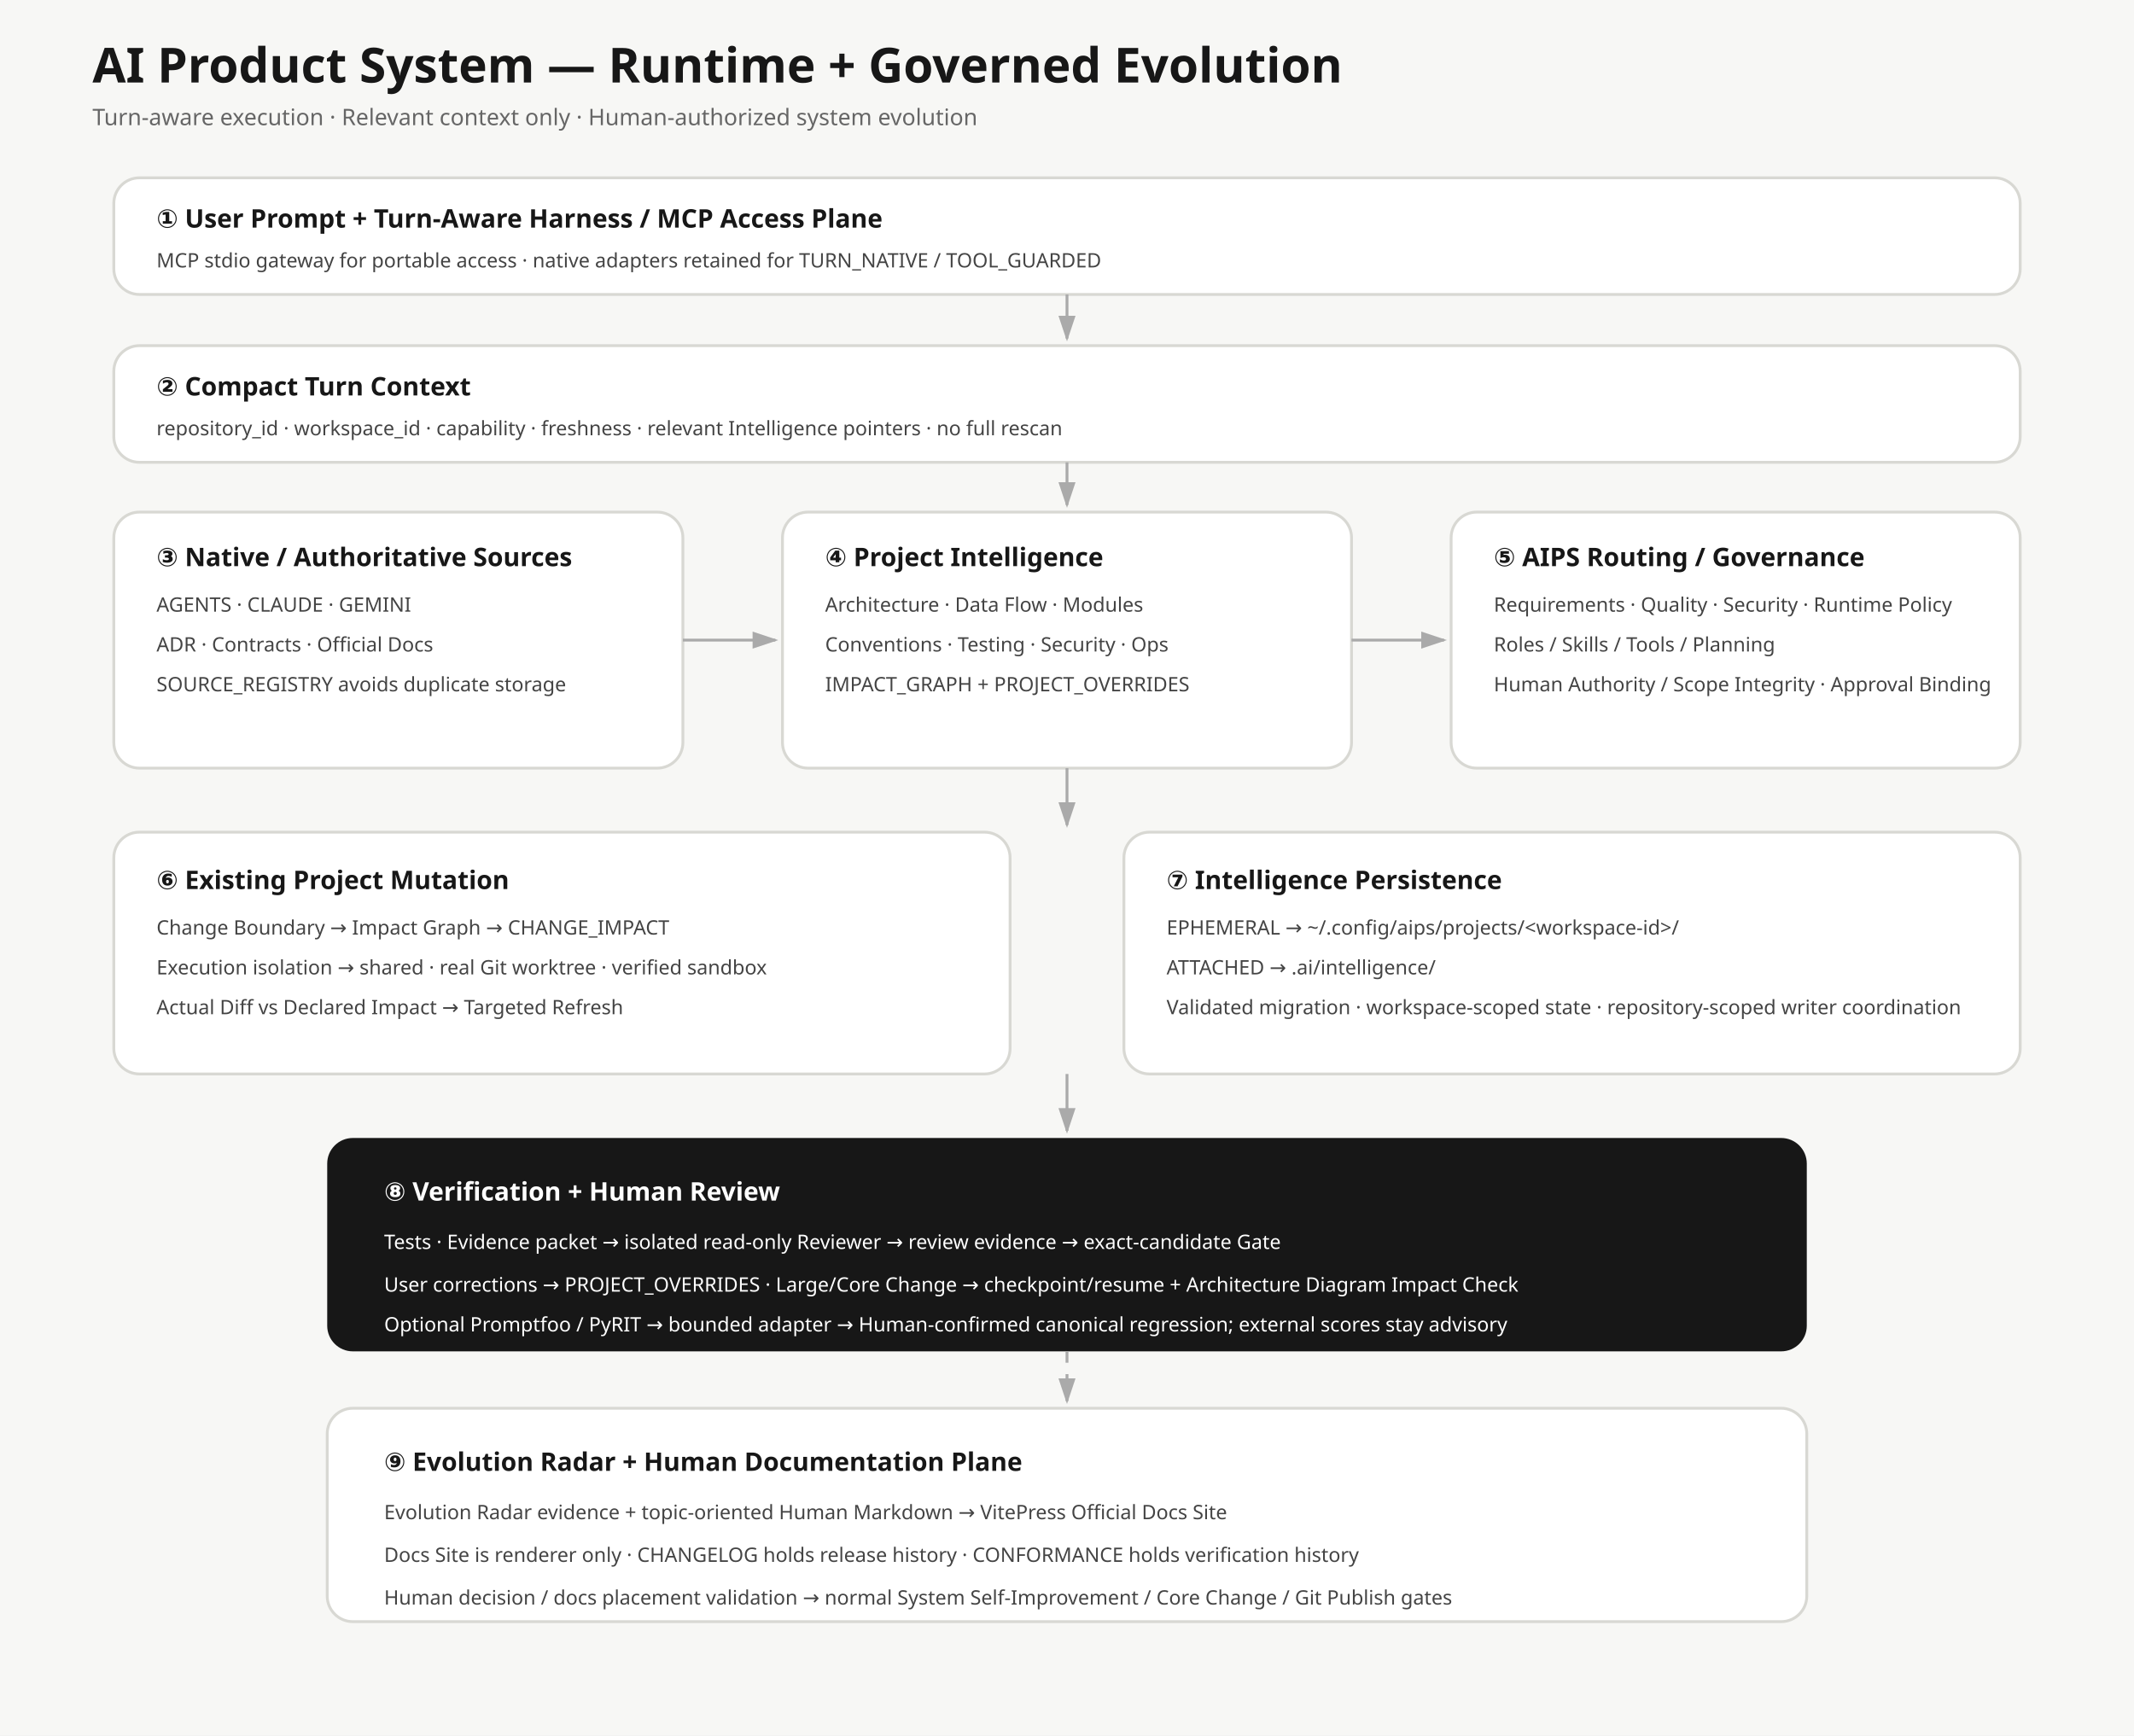
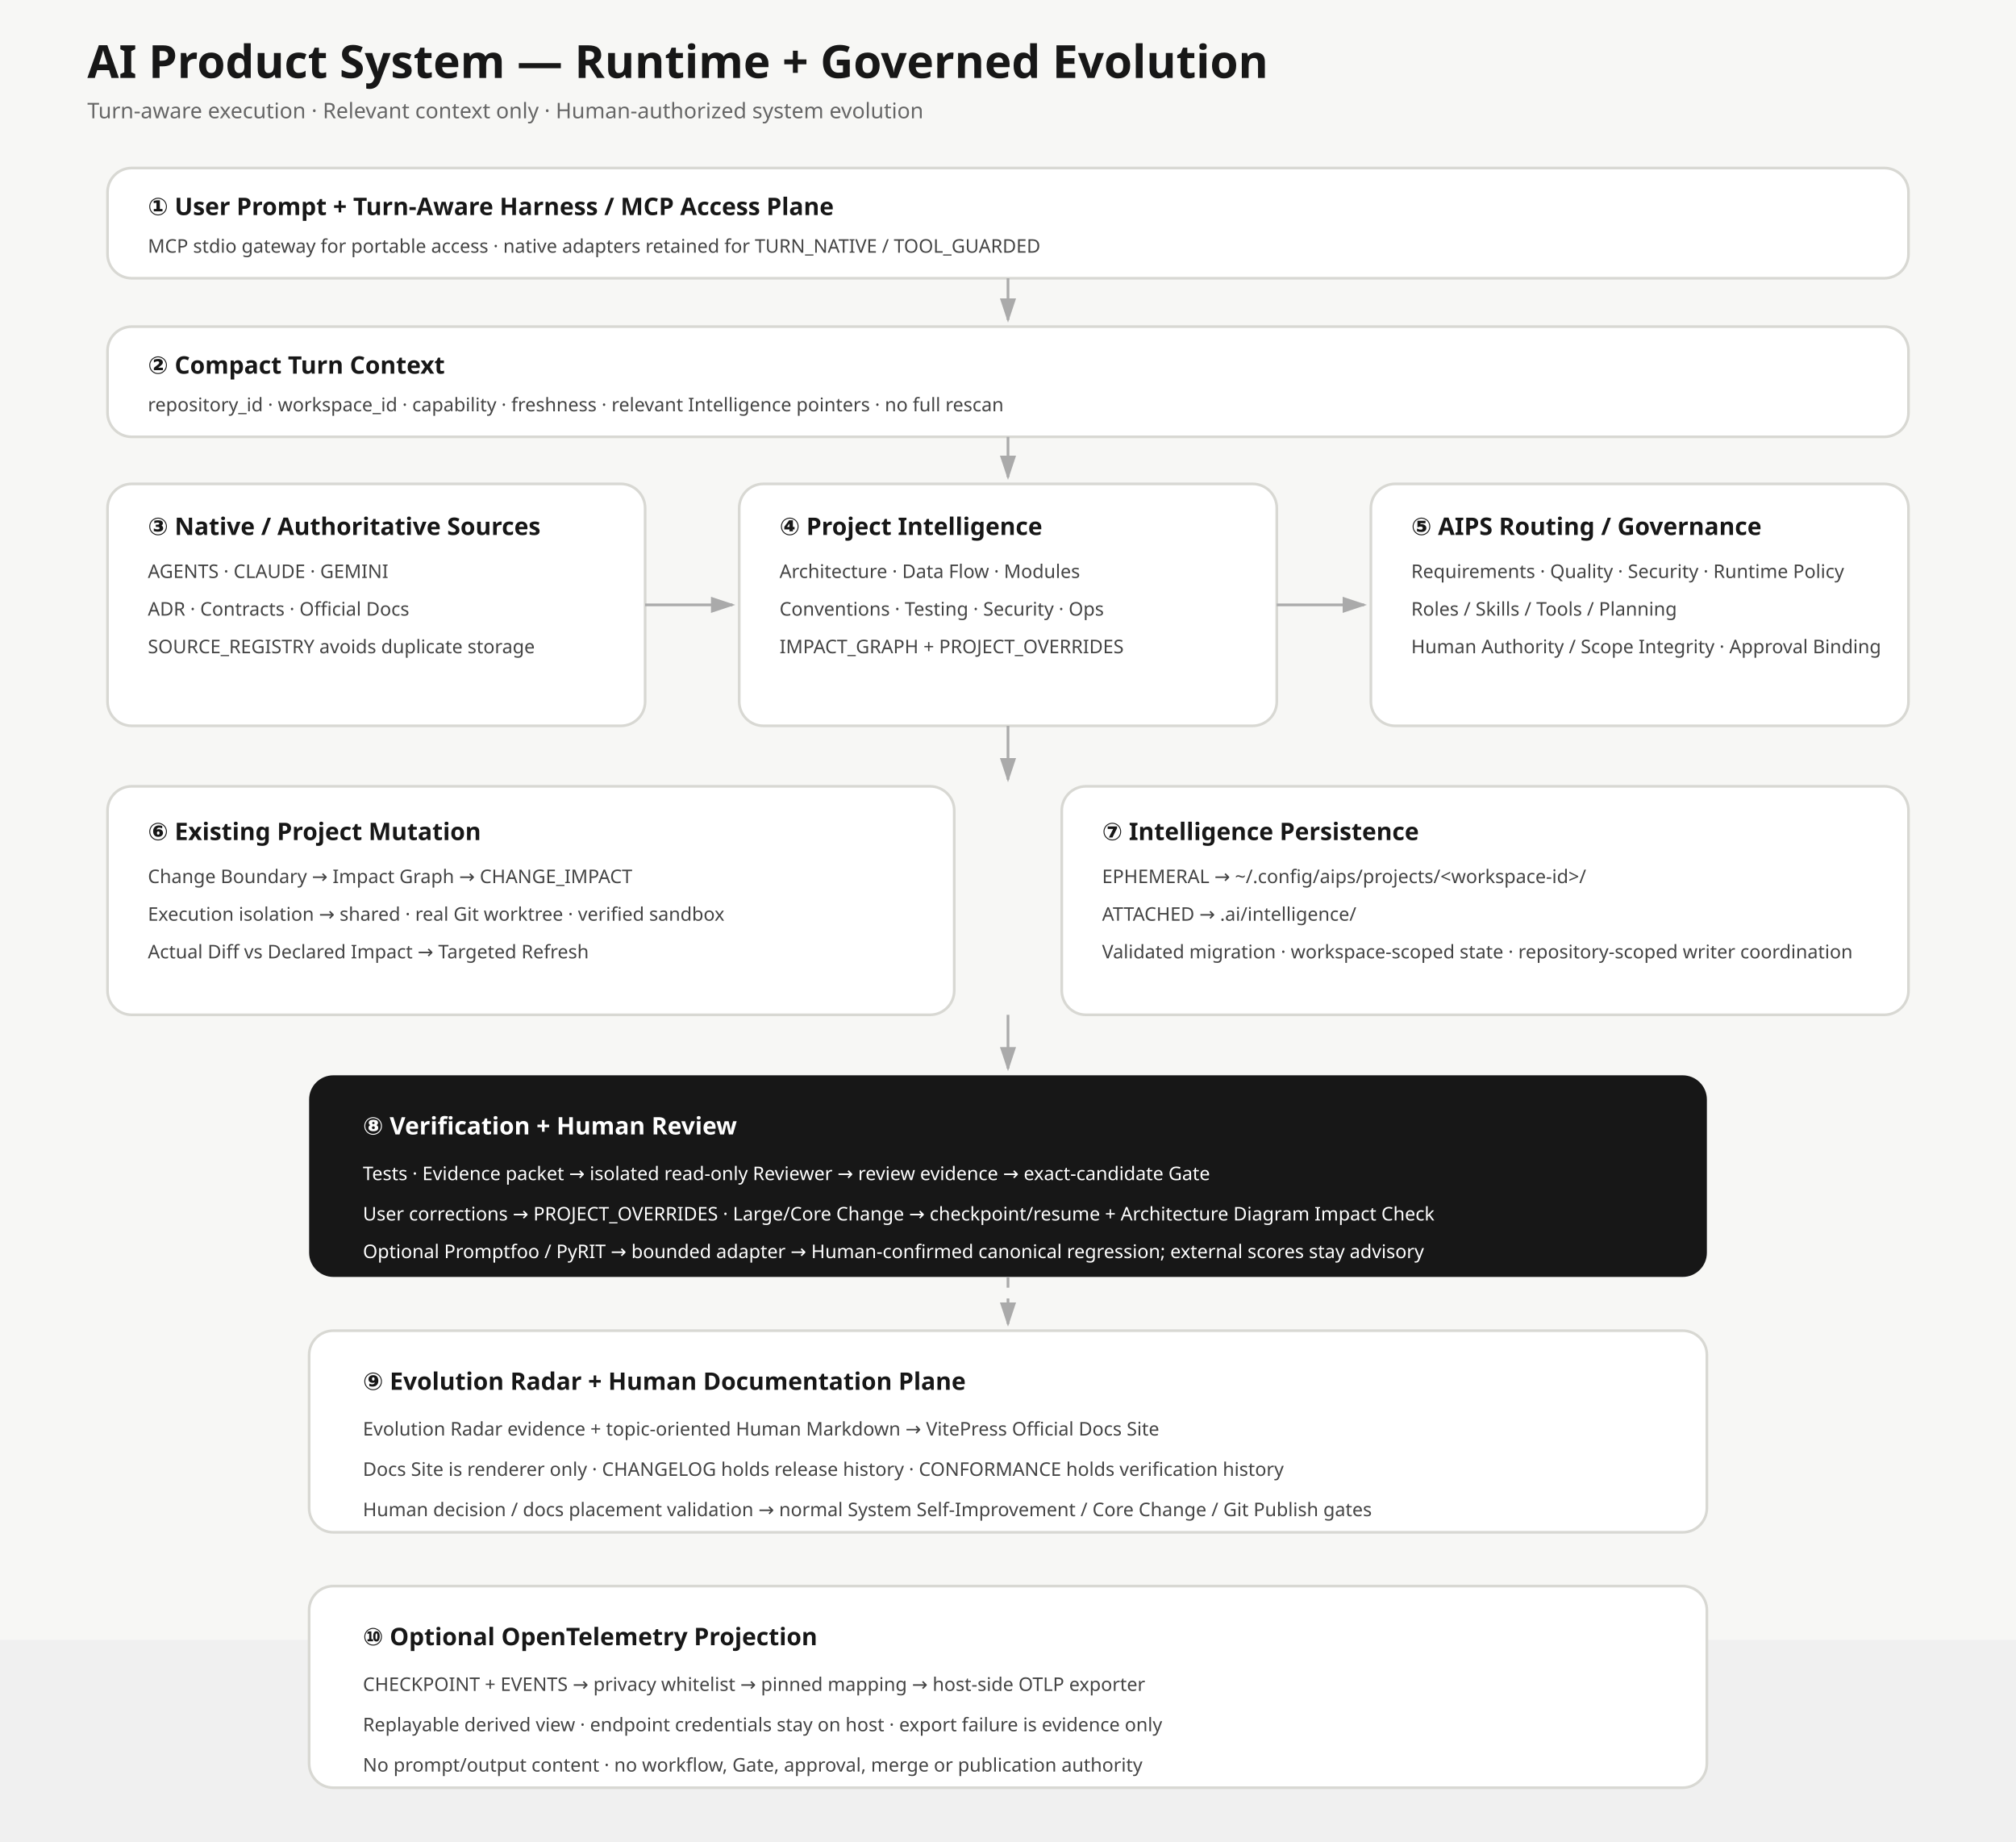
- <svg xmlns="http://www.w3.org/2000/svg" width="1500" height="1220" viewBox="0 0 1500 1220">
+ <svg xmlns="http://www.w3.org/2000/svg" width="1500" height="1370" viewBox="0 0 1500 1370">
  <rect width="1500" height="1220" fill="#f7f7f5" />
  <style>.title{font:700 34px system-ui,sans-serif;fill:#171717}.sub{font:400 16px system-ui,sans-serif;fill:#666}.h{font:700 18px system-ui,sans-serif;fill:#171717}.t{font:400 14px system-ui,sans-serif;fill:#444}.box{fill:#fff;stroke:#d8d8d3;stroke-width:2}.dark{fill:#171717}.white{fill:#fff}.line{stroke:#aaa;stroke-width:2;fill:none;marker-end:url(#a)}.dash{stroke:#aaa;stroke-width:2;stroke-dasharray:8 8;fill:none;marker-end:url(#a)}</style>
  <defs>
    <marker id="a" markerWidth="10" markerHeight="10" refX="8" refY="3" orient="auto">
      <path d="M0,0 L0,6 L9,3 z" fill="#aaa" />
    </marker>
  </defs>
  <text x="65" y="58" class="title">AI Product System — Runtime + Governed Evolution</text>
  <text x="65" y="88" class="sub">Turn-aware execution · Relevant context only · Human-authorized system evolution</text>
  <rect x="80" y="125" width="1340" height="82" rx="18" class="box" />
  <text x="110" y="160" class="h">① User Prompt + Turn-Aware Harness / MCP Access Plane</text>
  <text x="110" y="188" class="t">MCP stdio gateway for portable access · native adapters retained for TURN_NATIVE / TOOL_GUARDED</text>
  <path d="M750 207 L750 238" class="line" />
  <rect x="80" y="243" width="1340" height="82" rx="18" class="box" />
  <text x="110" y="278" class="h">② Compact Turn Context</text>
  <text x="110" y="306" class="t">repository_id · workspace_id · capability · freshness · relevant Intelligence pointers · no full rescan</text>
  <path d="M750 325 L750 355" class="line" />
  <rect x="80" y="360" width="400" height="180" rx="18" class="box" />
  <text x="110" y="398" class="h">③ Native / Authoritative Sources</text>
  <text x="110" y="430" class="t">AGENTS · CLAUDE · GEMINI</text>
  <text x="110" y="458" class="t">ADR · Contracts · Official Docs</text>
  <text x="110" y="486" class="t">SOURCE_REGISTRY avoids duplicate storage</text>
  <rect x="550" y="360" width="400" height="180" rx="18" class="box" />
  <text x="580" y="398" class="h">④ Project Intelligence</text>
  <text x="580" y="430" class="t">Architecture · Data Flow · Modules</text>
  <text x="580" y="458" class="t">Conventions · Testing · Security · Ops</text>
  <text x="580" y="486" class="t">IMPACT_GRAPH + PROJECT_OVERRIDES</text>
  <rect x="1020" y="360" width="400" height="180" rx="18" class="box" />
  <text x="1050" y="398" class="h">⑤ AIPS Routing / Governance</text>
  <text x="1050" y="430" class="t">Requirements · Quality · Security · Runtime Policy</text>
  <text x="1050" y="458" class="t">Roles / Skills / Tools / Planning</text>
  <text x="1050" y="486" class="t">Human Authority / Scope Integrity · Approval Binding</text>
  <path d="M480 450 L545 450" class="line" />
  <path d="M950 450 L1015 450" class="line" />
  <path d="M750 540 L750 580" class="line" />
  <rect x="80" y="585" width="630" height="170" rx="18" class="box" />
  <text x="110" y="625" class="h">⑥ Existing Project Mutation</text>
  <text x="110" y="657" class="t">Change Boundary → Impact Graph → CHANGE_IMPACT</text>
  <text x="110" y="685" class="t">Execution isolation → shared · real Git worktree · verified sandbox</text>
  <text x="110" y="713" class="t">Actual Diff vs Declared Impact → Targeted Refresh</text>
  <rect x="790" y="585" width="630" height="170" rx="18" class="box" />
  <text x="820" y="625" class="h">⑦ Intelligence Persistence</text>
  <text x="820" y="657" class="t">EPHEMERAL → ~/.config/aips/projects/&lt;workspace-id&gt;/</text>
  <text x="820" y="685" class="t">ATTACHED → .ai/intelligence/</text>
  <text x="820" y="713" class="t">Validated migration · workspace-scoped state · repository-scoped writer coordination</text>
  <path d="M750 755 L750 795" class="line" />
  <rect x="230" y="800" width="1040" height="150" rx="18" class="dark" />
  <text x="270" y="844" class="h white">⑧ Verification + Human Review</text>
  <text x="270" y="878" class="t white">Tests · Evidence packet → isolated read-only Reviewer → review evidence → exact-candidate Gate</text>
  <text x="270" y="908" class="t white">User corrections → PROJECT_OVERRIDES · Large/Core Change → checkpoint/resume + Architecture Diagram Impact Check</text>
  <text x="270" y="936" class="t white">Optional Promptfoo / PyRIT → bounded adapter → Human-confirmed canonical regression; external scores stay advisory</text>
  <path d="M750 950 L750 985" class="dash" />
  <rect x="230" y="990" width="1040" height="150" rx="18" class="box" />
  <text x="270" y="1034" class="h">⑨ Evolution Radar + Human Documentation Plane</text>
  <text x="270" y="1068" class="t">Evolution Radar evidence + topic-oriented Human Markdown → VitePress Official Docs Site</text>
  <text x="270" y="1098" class="t">Docs Site is renderer only · CHANGELOG holds release history · CONFORMANCE holds verification history</text>
  <text x="270" y="1128" class="t">Human decision / docs placement validation → normal System Self-Improvement / Core Change / Git Publish gates</text>
+   <rect x="230" y="1180" width="1040" height="150" rx="18" class="box" />
+   <text x="270" y="1224" class="h">⑩ Optional OpenTelemetry Projection</text>
+   <text x="270" y="1258" class="t">CHECKPOINT + EVENTS → privacy whitelist → pinned mapping → host-side OTLP exporter</text>
+   <text x="270" y="1288" class="t">Replayable derived view · endpoint credentials stay on host · export failure is evidence only</text>
+   <text x="270" y="1318" class="t">No prompt/output content · no workflow, Gate, approval, merge or publication authority</text>
</svg>
